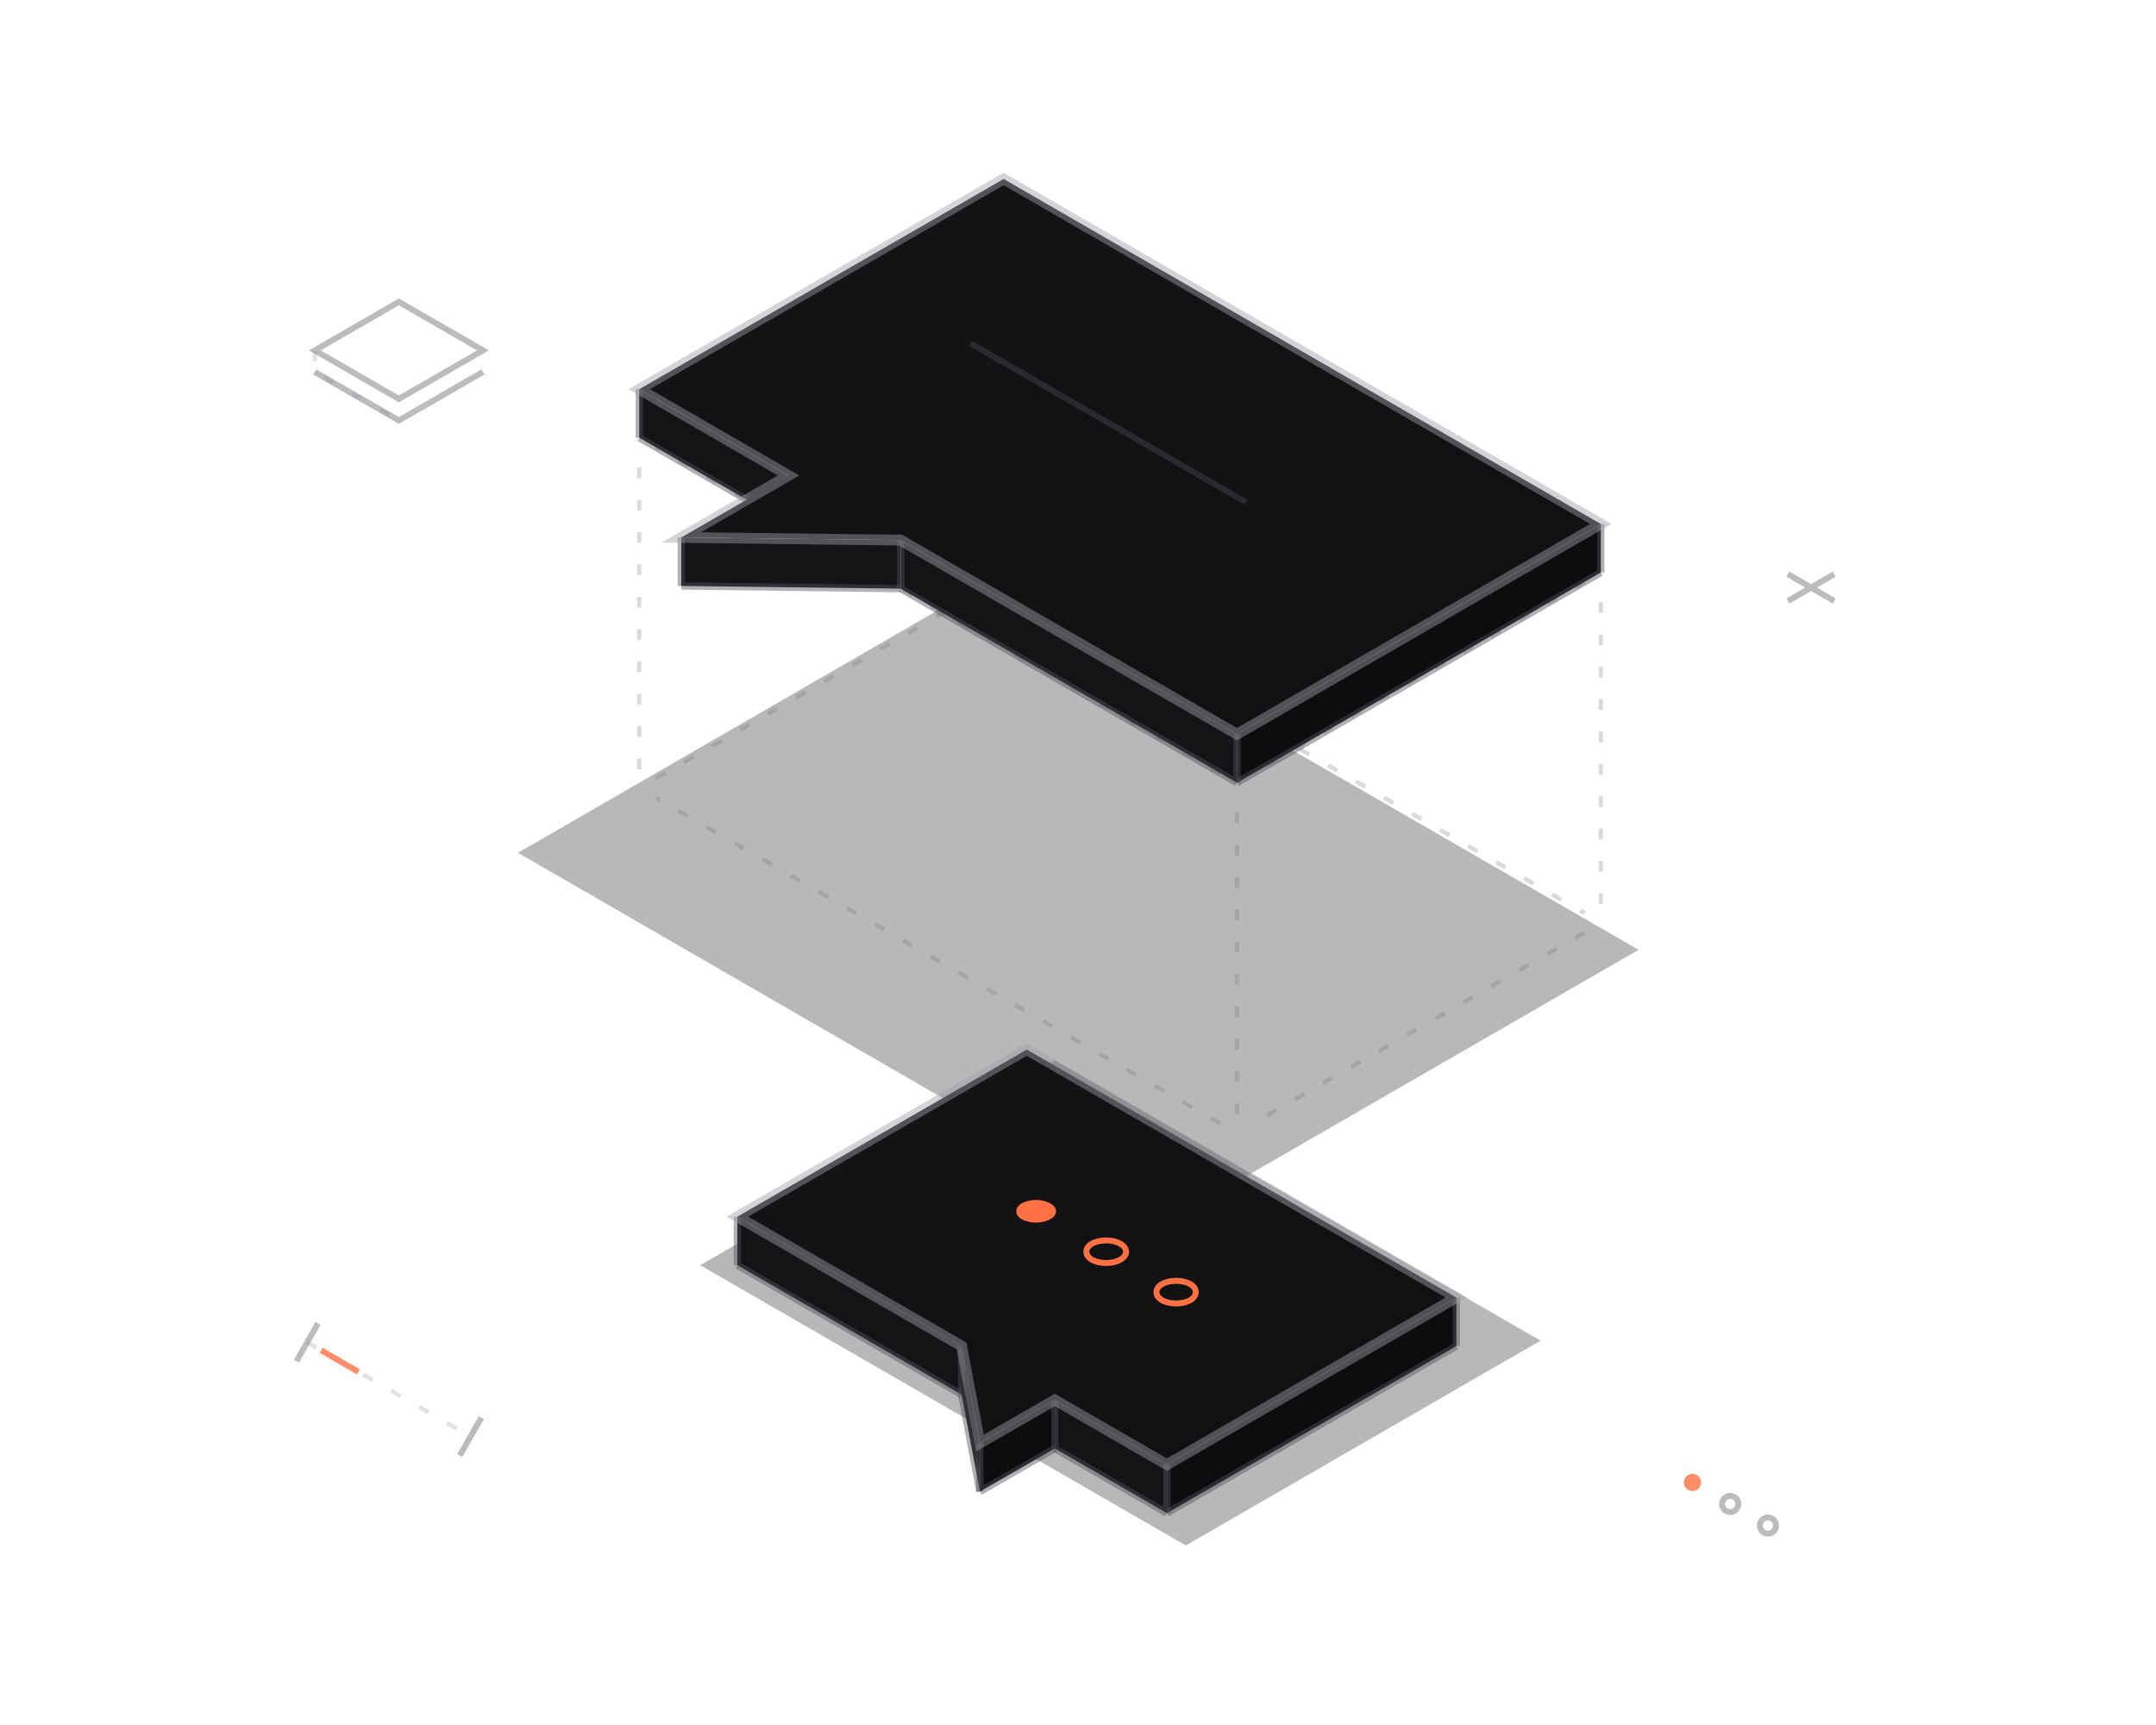
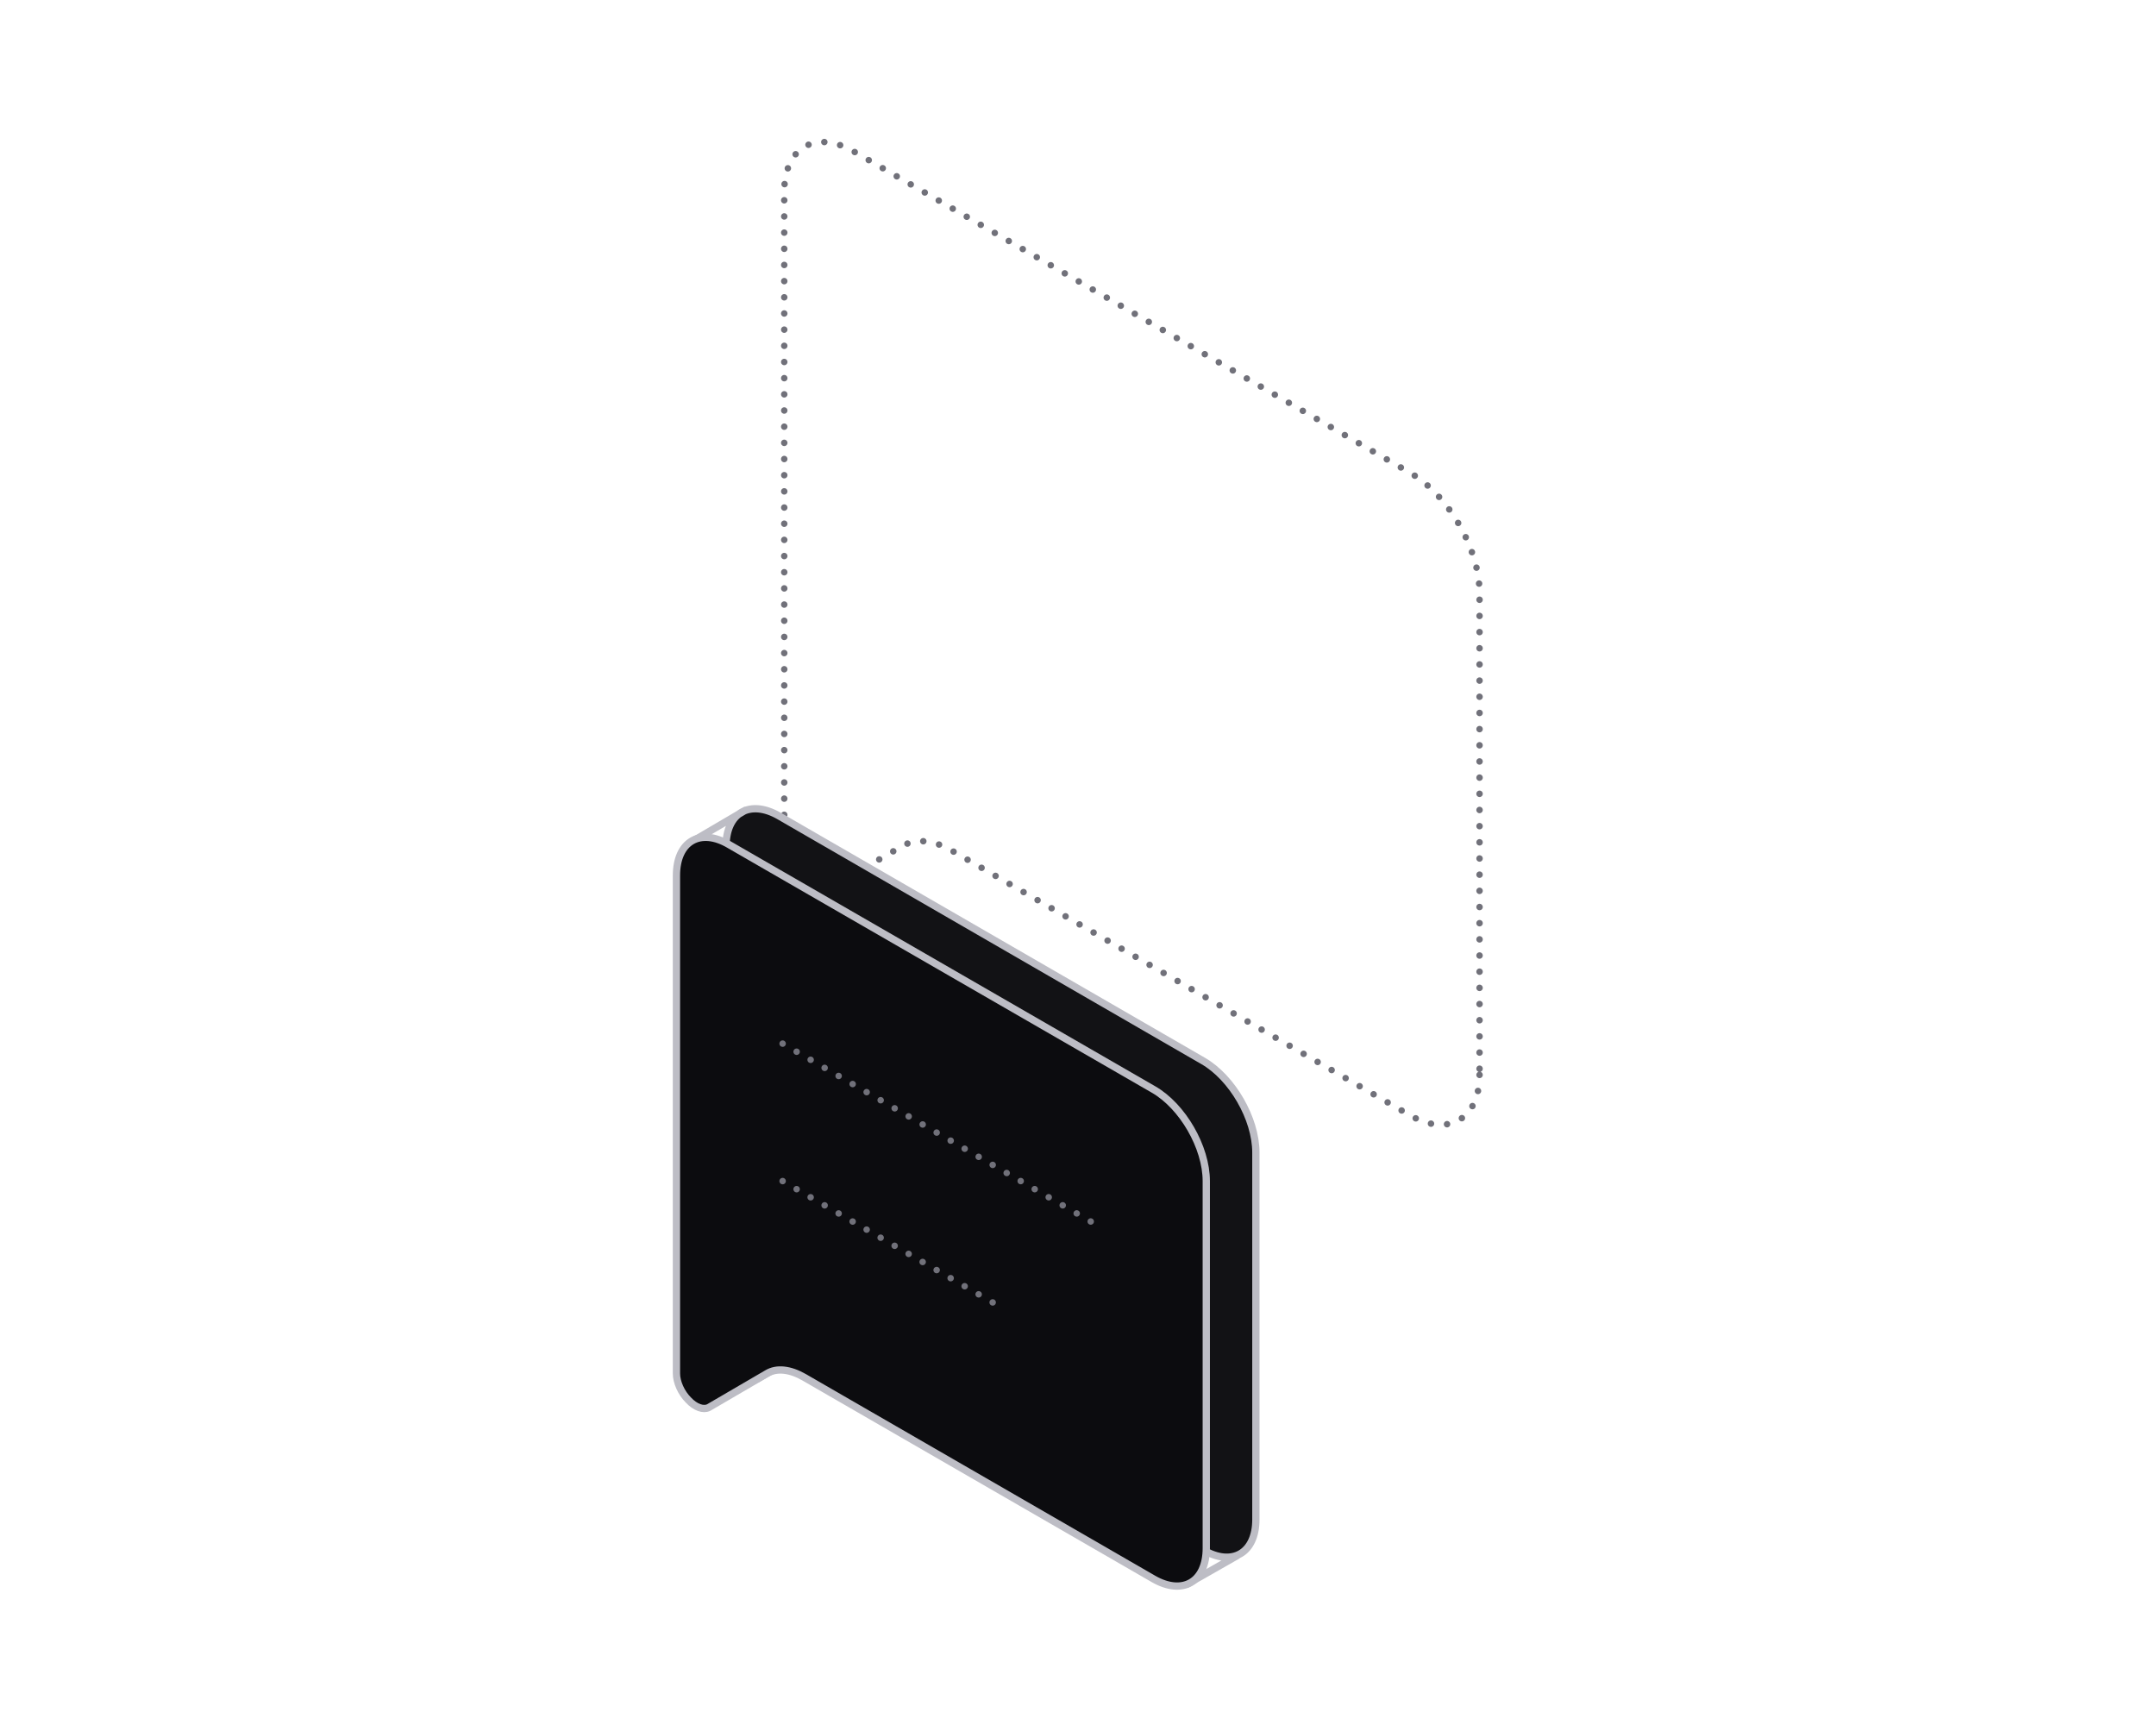
- <svg xmlns="http://www.w3.org/2000/svg" width="400" height="320" viewBox="0 0 400 320" fill="none" role="img" aria-labelledby="fg-empty-no-messages-dark-title fg-empty-no-messages-dark-description" class="fg-empty-no-messages-dark">
+ <svg xmlns="http://www.w3.org/2000/svg" width="400" height="320" viewBox="0 0 400 320" fill="none" role="img" aria-labelledby="fg-state-no-messages-dark-title fg-state-no-messages-dark-description" class="fg-state-no-messages-dark">
  <defs>
-     <linearGradient id="fg-empty-no-messages-dark-plane" x1="0" y1="0" x2="1" y2="1">
-       <stop stop-color="#141416" />
-       <stop offset="1" stop-color="#101012" />
+     <linearGradient id="fg-state-no-messages-dark-cy" x1="0" y1="0" x2="1" y2="0">
+       <stop stop-color="#121215" />
+       <stop offset="1" stop-color="#0f0f12" />
    </linearGradient>
  </defs>
  <style>
-     .fg-empty-no-messages-dark { stroke-linecap: butt; stroke-linejoin: miter; stroke-width: 2; stroke-opacity: .45; }
-     .fg-empty-no-messages-dark .edge, .fg-empty-no-messages-dark .seam { stroke: #a1a1aa; }
-     .fg-empty-no-messages-dark .seam { stroke: #51515c; }
-     .fg-empty-no-messages-dark .seam { stroke-width: 1.35; }
-     .fg-empty-no-messages-dark .shade { fill: #000000; fill-opacity: .28; }
-     .fg-empty-no-messages-dark .soft { stroke: #46464f; stroke-width: 1.1; }
-     .fg-empty-no-messages-dark .guide { stroke: #6b6b75; stroke-width: .8; stroke-dasharray: 2 4; opacity: .55; }
-     .fg-empty-no-messages-dark .accent { stroke: #ff7043; }
-     .fg-empty-no-messages-dark .accent { stroke-width: 1.1; }
-     .fg-empty-no-messages-dark .accent-fill { fill: #ff7043; }
-     .fg-empty-no-messages-dark .tf { fill: url(#fg-empty-no-messages-dark-plane); }
-     .fg-empty-no-messages-dark .lf { fill: #141417; }
-     .fg-empty-no-messages-dark .rf { fill: #0d0d0f; }
-     .fg-empty-no-messages-dark .accent { stroke-opacity: 1; }
+     .fg-state-no-messages-dark { stroke-linecap: round; stroke-linejoin: round; }
+     .fg-state-no-messages-dark path { vector-effect: non-scaling-stroke; }
+     .fg-state-no-messages-dark .t { fill: #0c0c0f; }
+     .fg-state-no-messages-dark .l { fill: #121215; }
+     .fg-state-no-messages-dark .r { fill: #0f0f12; }
+     .fg-state-no-messages-dark .hole { fill: #060607; }
+     .fg-state-no-messages-dark .cy { fill: url(#fg-state-no-messages-dark-cy); }
+     .fg-state-no-messages-dark .af { fill: #bdbdc5; }
+     .fg-state-no-messages-dark .kf { fill: #8e8e97; }
+     .fg-state-no-messages-dark .eo { fill-rule: evenodd; }
+     .fg-state-no-messages-dark .o { stroke: #a1a1aa; stroke-width: 1.35; }
+     .fg-state-no-messages-dark .o2 { stroke: #71717a; stroke-width: 1.1; }
+     .fg-state-no-messages-dark .e { stroke: #3f3f46; stroke-width: 1; }
+     .fg-state-no-messages-dark .d { stroke: #71717a; stroke-width: 1.2; stroke-dasharray: 0 3; }
+     .fg-state-no-messages-dark .dh { stroke: #3f3f46; stroke-width: 1.2; stroke-dasharray: 0 3; }
+     .fg-state-no-messages-dark .g { stroke: #71717a; stroke-width: 1; stroke-dasharray: 3 3; }
+     .fg-state-no-messages-dark .k { stroke: #8e8e97; stroke-width: 1.2; }
+     .fg-state-no-messages-dark .ka, .fg-state-no-messages-dark .oa { stroke: #bdbdc5; stroke-width: 1.35; }
+     .fg-state-no-messages-dark .da { stroke: #bdbdc5; stroke-width: 1.2; stroke-dasharray: 0 3; }
+     .fg-state-no-messages-dark .ga { stroke: #bdbdc5; stroke-width: 1; stroke-dasharray: 3 3; }
  </style>
-   <g data-part="illustration">
-     <g data-part="decoration" aria-hidden="true" pointer-events="none" opacity=".8">
-       <path class="soft" d="M74 56L89.6 65L74 74L58.4 65ZM58.4 69L74 78L89.6 69M331.7 106.5L340.3 111.5M331.7 111.5L340.3 106.5M319.5 279a1.5 1.5 0 1 0 3 0a1.5 1.5 0 1 0 -3 0ZM326.5 283a1.5 1.5 0 1 0 3 0a1.5 1.5 0 1 0 -3 0ZM59 245.5L55 252.5M89.3 263L85.3 270" />
-       <path class="guide" d="M58.4 65L58.4 69L74 78M57 249L87.3 266.5" />
-       <path class="accent" d="M59.6 250.5L66.5 254.5" />
-       <path class="accent-fill" d="M312.4 275a1.6 1.6 0 1 0 3.2 0a1.6 1.6 0 1 0 -3.2 0Z" />
-     </g>
-     <g data-part="subject">
-       <g transform="translate(-1.7 18.2)">
-         <polygon class="shade" points="186.1,89 305.7,158 217.3,209 97.8,140" />
-         <polygon class="shade" points="197.4,178.5 287.5,230.5 221.7,268.5 131.6,216.5" />
-         <path class="guide" d="M190.9 90.8L295.7 151.2M295.7 154.8L234.2 190.2M228.1 190.2L123.4 129.8M123.4 126.2L184.8 90.8M190.9 25.8L295.7 86.2M295.7 89.8L234.2 125.2M228.1 125.2L123.4 64.8M123.4 61.2L184.8 25.8M187.9 85.5L187.9 27.5M298.7 149.5L298.7 91.5M231.2 188.5L231.2 130.5M120.3 124.5L120.3 66.5" />
-         <g data-part="volume">
-           <polygon class="lf" points="148,70 120.3,54 120.3,63 148,79" />
-           <path class="seam" d="M148 79L120.3 63M148 70L148 79M120.3 54L120.3 63" />
-           <polygon class="lf" points="168.8,82 128.1,81.5 128.1,90.5 168.8,91" />
-           <path class="seam" d="M168.8 91L128.1 90.5M128.1 81.5L128.1 90.5" />
-           <polygon class="rf" points="298.7,79 231.2,118 231.2,127 298.7,88" />
-           <path class="seam" d="M298.7 88L231.2 127M298.7 79L298.7 88" />
-           <polygon class="lf" points="231.2,118 168.8,82 168.8,91 231.2,127" />
-           <path class="seam" d="M231.2 127L168.8 91M231.2 118L231.2 127M168.8 82L168.8 91" />
-           <polygon class="tf" points="187.9,15 298.7,79 231.2,118 168.8,82 128.1,81.5 148,70 120.3,54" />
-           <polygon class="edge" points="187.9,15 298.7,79 231.2,118 168.8,82 128.1,81.5 148,70 120.3,54" />
-         </g>
-         <g data-part="detail">
-           <path class="soft" d="M181.8 45.5L232.9 75" />
-         </g>
-         <g data-part="volume">
-           <polygon class="lf" points="180.1,231.5 138.5,207.5 138.5,216.5 180.1,240.5" />
-           <path class="seam" d="M180.1 240.5L138.5 216.5M138.5 207.5L138.5 216.5" />
-           <polygon class="rf" points="271.9,222.5 218.2,253.5 218.2,262.5 271.9,231.5" />
-           <path class="seam" d="M271.9 231.5L218.2 262.5M271.9 222.5L271.9 231.5" />
-           <polygon class="lf" points="183.5,249.5 180.1,231.5 180.1,240.5 183.5,258.5" />
-           <path class="seam" d="M183.5 258.5L180.1 240.5M180.1 231.5L180.1 240.5" />
-           <polygon class="rf" points="197.4,241.5 183.5,249.5 183.5,258.5 197.4,250.5" />
-           <path class="seam" d="M197.4 250.5L183.5 258.5M183.5 249.5L183.5 258.5" />
-           <polygon class="lf" points="218.2,253.5 197.4,241.5 197.4,250.5 218.2,262.5" />
-           <path class="seam" d="M218.2 262.5L197.4 250.5M218.2 253.5L218.2 262.5M197.4 241.5L197.4 250.5" />
-           <polygon class="tf" points="192.2,176.5 271.9,222.5 218.2,253.5 197.4,241.5 183.5,249.5 180.1,231.5 138.5,207.5" />
-           <polygon class="edge" points="192.2,176.5 271.9,222.5 218.2,253.5 197.4,241.5 183.5,249.5 180.1,231.5 138.5,207.5" />
-         </g>
-         <g data-part="detail">
-           <path class="accent-fill" d="M196.5 208C195.1 208.8 192.8 208.8 191.3 208C189.9 207.2 189.9 205.8 191.3 205C192.8 204.2 195.1 204.2 196.5 205C198 205.8 198 207.2 196.5 208Z" />
-           <path class="accent" d="M209.5 215.5C208.1 216.3 205.8 216.3 204.3 215.5C202.9 214.7 202.9 213.3 204.3 212.5C205.8 211.7 208.1 211.7 209.5 212.5C211 213.3 211 214.7 209.5 215.5Z" />
-           <path class="accent" d="M222.5 223C221.1 223.8 218.7 223.8 217.3 223C215.9 222.2 215.9 220.8 217.3 220C218.7 219.2 221.1 219.2 222.5 220C223.9 220.8 223.9 222.2 222.5 223Z" />
-         </g>
-       </g>
-     </g>
-   </g>
+   <path class="d" d="M274.5 199.4C274.5 207.6 268.7 211 261.6 206.9L176.6 157.8C173.2 155.8 169.9 155.5 167.5 156.9L153.3 165.1C152 165.9 150 165.2 148.3 163.4C146.6 161.6 145.5 159 145.5 156.9L145.5 35.6C145.5 27.3 151.3 24 158.4 28.1L261.6 87.7C268.7 91.8 274.5 101.8 274.5 110Z" />
+   <path class="l" d="M223.8 287.2C223.8 293.5 219.4 296 214 292.9L223.2 287.5C228.6 290.7 233 288.1 233 281.9ZM214 292.9L149.2 255.5L158.5 250.2L223.2 287.5ZM149.2 255.5C146.6 254 144.1 253.7 142.3 254.8L151.5 249.5C153.4 248.4 155.9 248.7 158.5 250.2ZM142.3 254.8L131.5 261.1L140.7 255.7L151.5 249.5ZM131.5 261.1C130.5 261.6 129 261.1 127.7 259.7L136.9 254.4C138.2 255.8 139.7 256.3 140.7 255.7ZM127.7 259.7C126.4 258.4 125.5 256.4 125.5 254.8L134.7 249.4C134.7 251.1 135.6 253 136.9 254.4ZM125.5 254.8L125.5 162.4L134.7 157L134.7 249.4ZM125.5 162.4C125.5 156.1 129.9 153.5 135.3 156.7L144.6 151.4C139.1 148.2 134.7 150.8 134.7 157ZM135.3 156.7L214 202.1L223.2 196.8L144.6 151.4ZM214 202.1C219.4 205.2 223.8 212.8 223.8 219.1L233 213.8C233 207.5 228.6 199.9 223.2 196.8ZM223.8 219.1L223.8 287.2L233 281.9L233 213.8Z" />
+   <path class="oa" d="M233 281.9C233 288.1 228.6 290.7 223.2 287.5L158.5 250.2C155.9 248.7 153.4 248.4 151.5 249.5L140.7 255.7C139.7 256.3 138.2 255.8 136.9 254.4C135.6 253 134.7 251.1 134.7 249.4L134.7 157C134.7 150.8 139.1 148.2 144.6 151.4L223.2 196.8C228.6 199.9 233 207.5 233 213.8ZM220.2 293.9L229.5 288.6M129.1 155.7L138.3 150.3" />
+   <path class="t" d="M223.8 287.2C223.8 293.5 219.4 296 214 292.9L149.2 255.5C146.6 254 144.1 253.7 142.3 254.8L131.5 261.1C130.5 261.6 129 261.1 127.7 259.7C126.4 258.4 125.5 256.4 125.5 254.8L125.5 162.4C125.5 156.1 129.9 153.5 135.3 156.7L214 202.1C219.4 205.2 223.8 212.8 223.8 219.1Z" />
+   <path class="oa" d="M223.8 287.2C223.8 293.5 219.4 296 214 292.9L149.2 255.5C146.6 254 144.1 253.7 142.3 254.8L131.5 261.1C130.5 261.6 129 261.1 127.7 259.7C126.4 258.4 125.5 256.4 125.5 254.8L125.5 162.4C125.5 156.1 129.9 153.5 135.3 156.7L214 202.1C219.4 205.2 223.8 212.8 223.8 219.1Z" />
+   <path class="d" d="M145.2 193.6L204.1 227.6M145.2 219.1L184.5 241.8" />
</svg>
